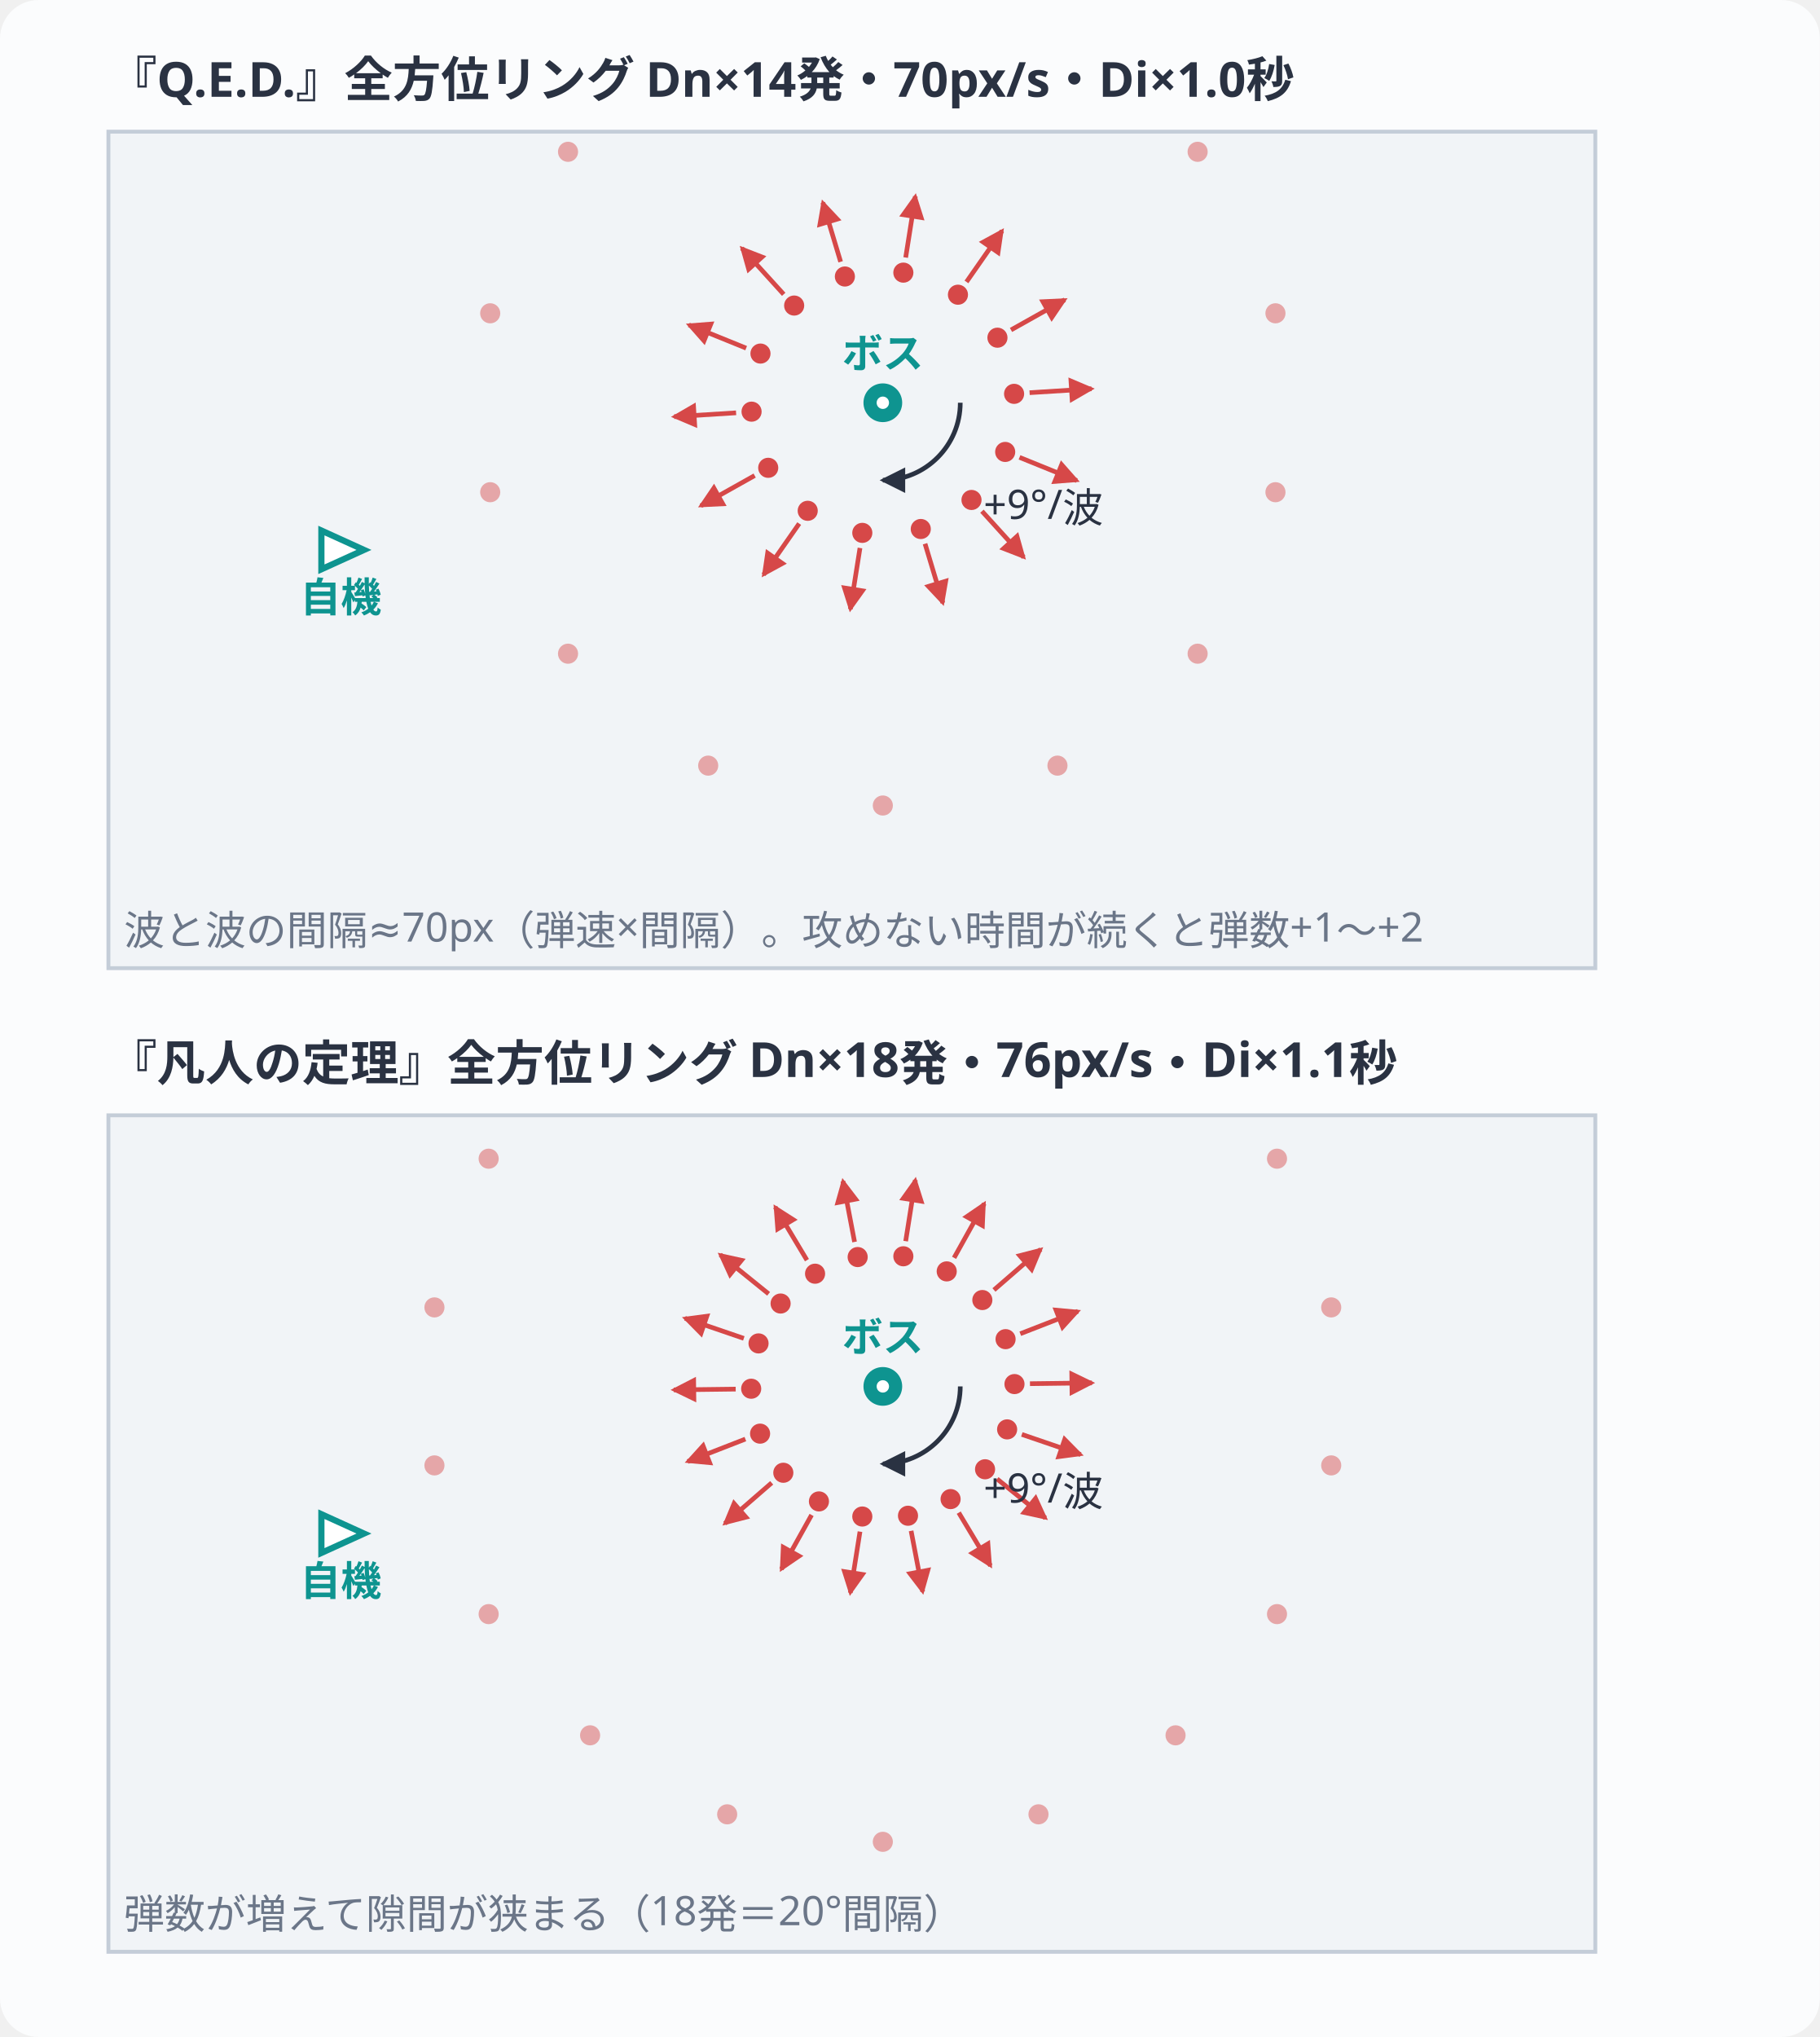
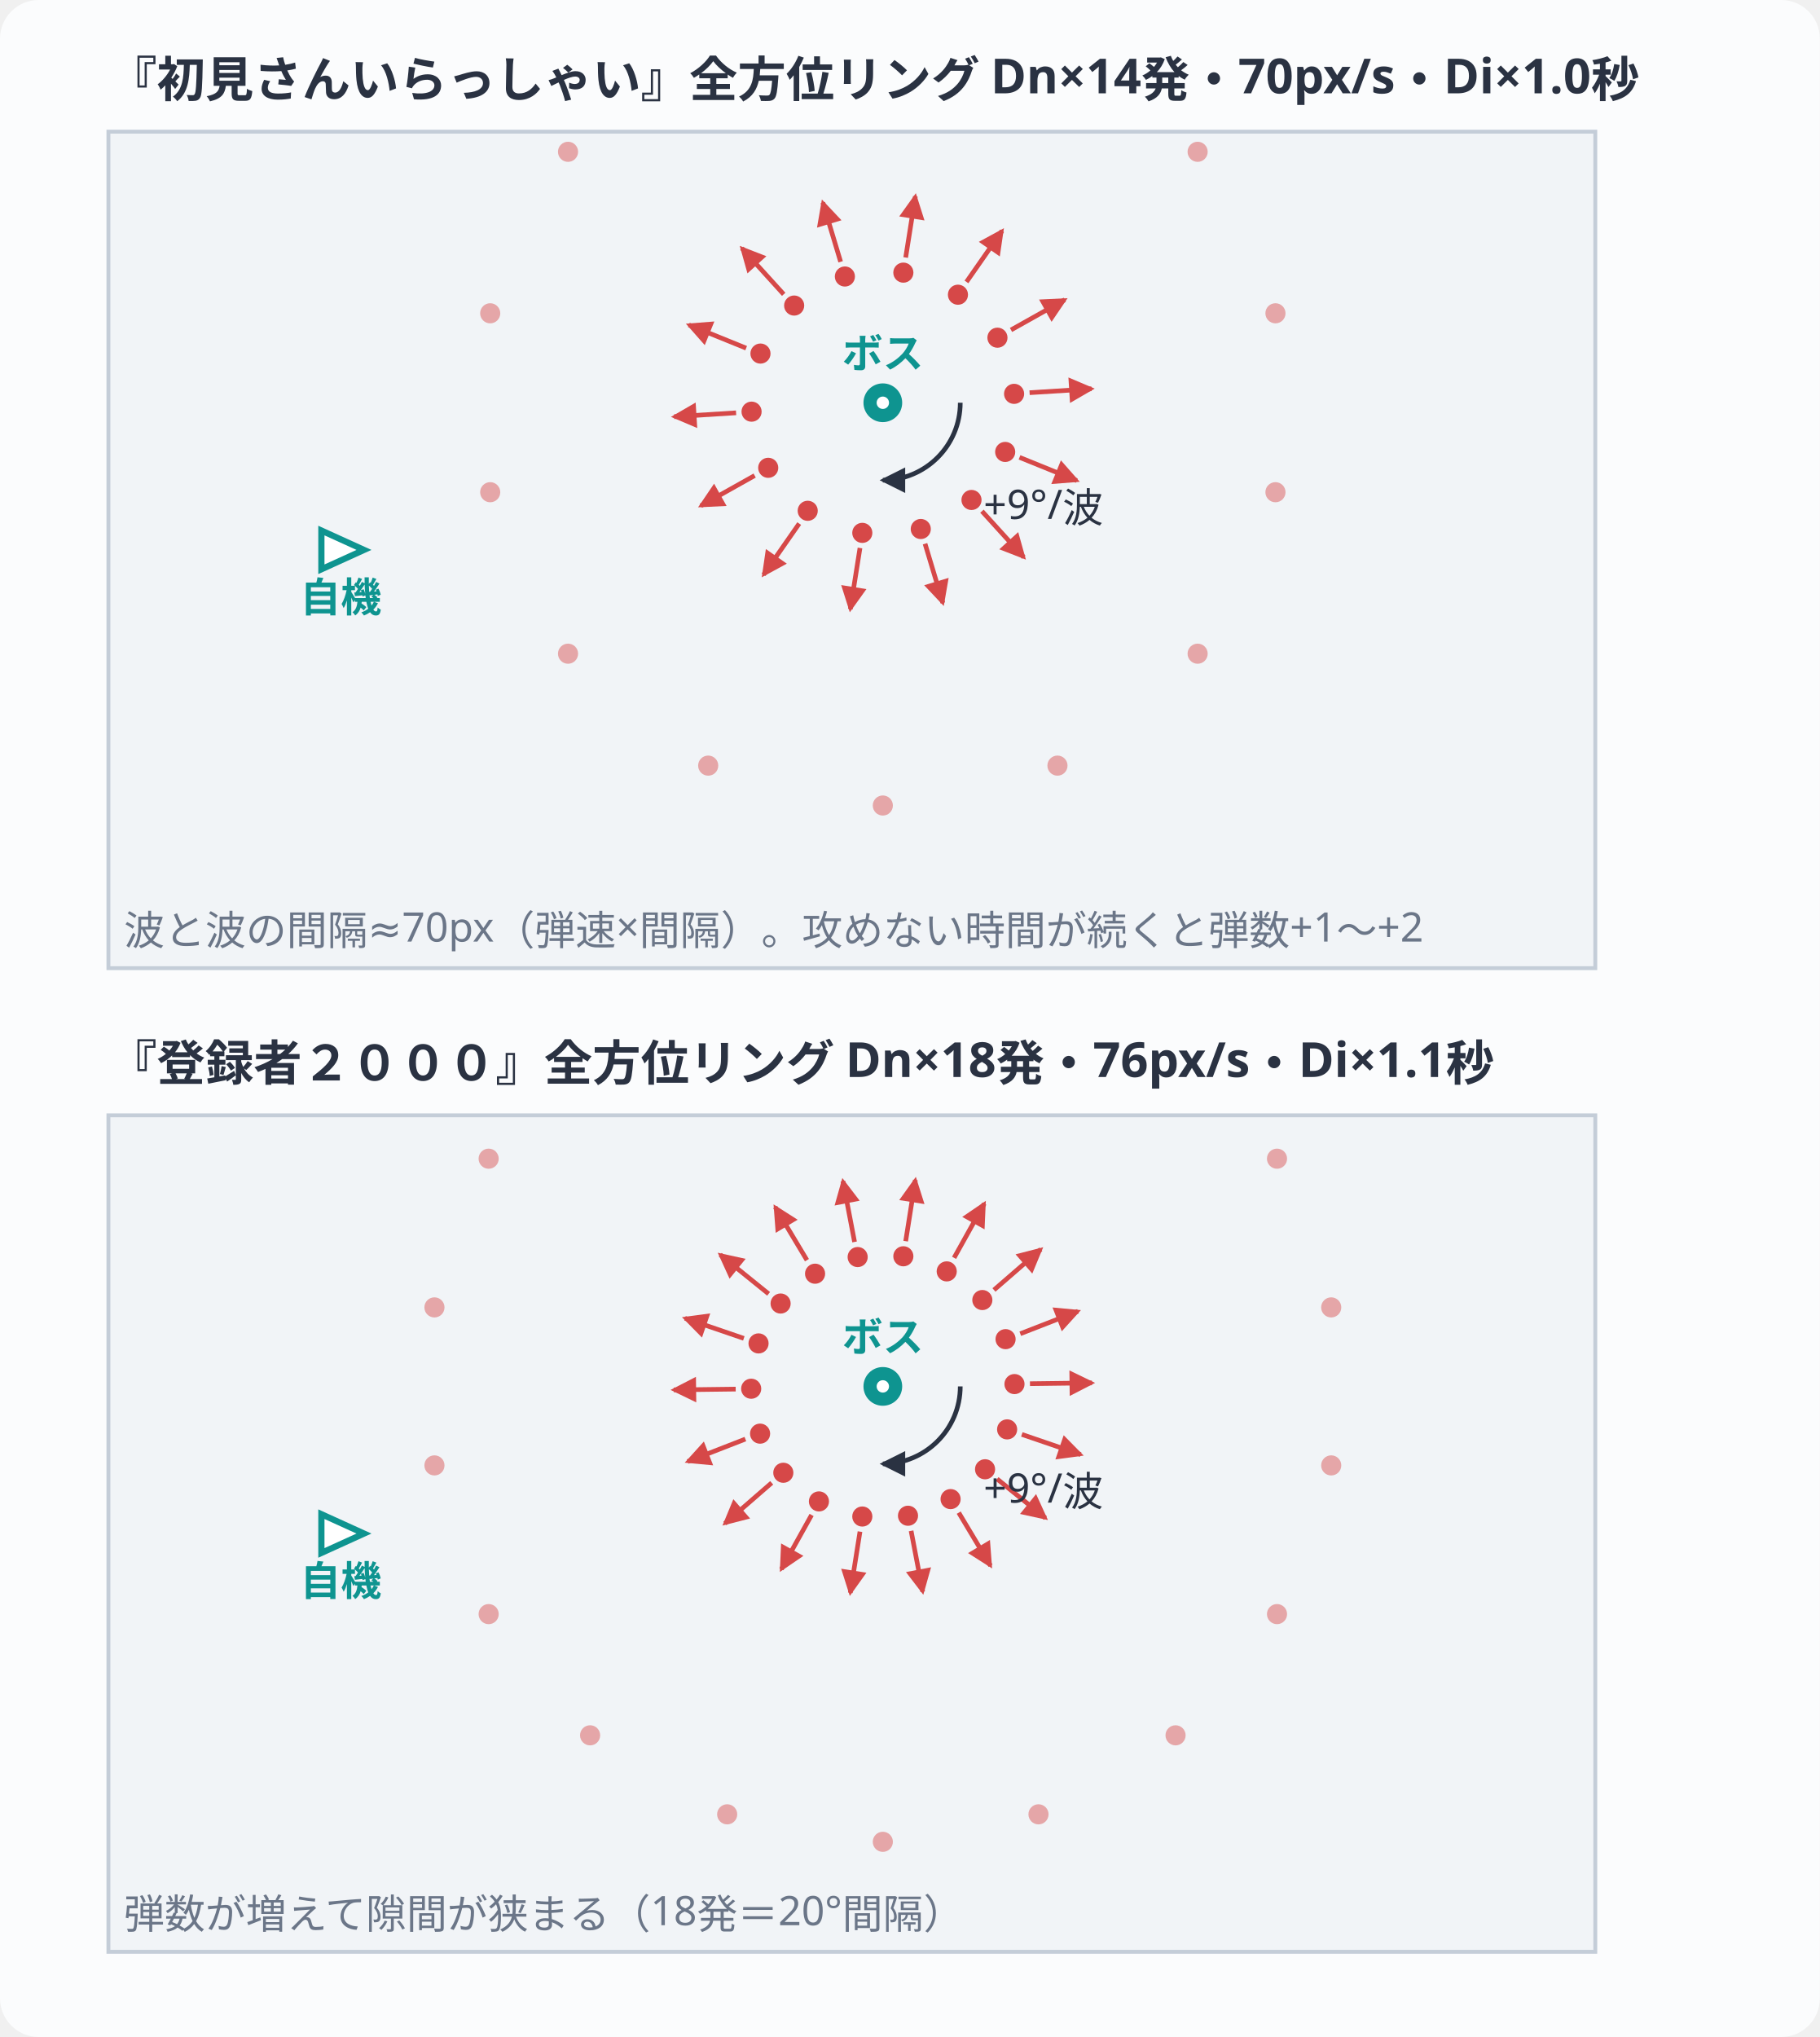
<svg xmlns="http://www.w3.org/2000/svg" viewBox="0 0 470 526" font-family="'Hiragino Sans','Noto Sans JP','Yu Gothic UI',Meiryo,sans-serif">
  <defs>
    <marker id="mI" viewBox="0 0 8 8" refX="7" refY="4" markerWidth="5.5" markerHeight="5.5" orient="auto">
      <path d="M0,0L8,4L0,8z" fill="#2A3242" />
    </marker>
    <marker id="mT" viewBox="0 0 8 8" refX="7" refY="4" markerWidth="5.5" markerHeight="5.5" orient="auto">
      <path d="M0,0L8,4L0,8z" fill="#0E9490" />
    </marker>
    <marker id="mR" viewBox="0 0 8 8" refX="7" refY="4" markerWidth="5.5" markerHeight="5.5" orient="auto">
      <path d="M0,0L8,4L0,8z" fill="#D64848" />
    </marker>
    <marker id="mG" viewBox="0 0 8 8" refX="7" refY="4" markerWidth="6" markerHeight="6" orient="auto">
      <path d="M0,0L8,4L0,8z" fill="#3E9C5C" />
    </marker>
  </defs>
  <rect x="0" y="0" width="470" height="526" rx="10" fill="#FBFCFD" />
-   <text x="28" y="25" font-size="12.5" font-weight="700" fill="#2A3242">『Q.E.D.』全方位リング Dn×14発・70px/s・Di×1.0秒</text>
+   <text x="28" y="25" font-size="12.5" font-weight="700" fill="#2A3242">『初見さんいらっしゃい』全方位リング Dn×14発・70px/s・Di×1.0秒</text>
  <clipPath id="c0">
    <rect x="28" y="34" width="384" height="216" />
  </clipPath>
  <rect x="28" y="34" width="384" height="216" fill="#F1F4F7" stroke="#C4CDD8" />
  <g clip-path="url(#c0)">
    <circle cx="233.3" cy="70.4" r="2.6" fill="#D64848" opacity="1" />
    <line x1="233.9" y1="66.5" x2="236.4" y2="50.7" stroke="#D64848" stroke-width="1.2" opacity="1" marker-end="url(#mR)" />
    <circle cx="228" cy="0" r="2.6" fill="#D64848" opacity="0.45" />
    <circle cx="247.4" cy="76.1" r="2.6" fill="#D64848" opacity="1" />
    <line x1="249.6" y1="72.8" x2="258.8" y2="59.6" stroke="#D64848" stroke-width="1.2" opacity="1" marker-end="url(#mR)" />
    <circle cx="273.1" cy="10.3" r="2.6" fill="#D64848" opacity="0.45" />
    <circle cx="257.6" cy="87.2" r="2.6" fill="#D64848" opacity="1" />
    <line x1="261.1" y1="85.2" x2="275" y2="77.4" stroke="#D64848" stroke-width="1.2" opacity="1" marker-end="url(#mR)" />
    <circle cx="309.3" cy="39.2" r="2.6" fill="#D64848" opacity="0.45" />
    <circle cx="261.9" cy="101.7" r="2.6" fill="#D64848" opacity="1" />
    <line x1="265.9" y1="101.4" x2="281.9" y2="100.4" stroke="#D64848" stroke-width="1.2" opacity="1" marker-end="url(#mR)" />
    <circle cx="329.4" cy="80.9" r="2.6" fill="#D64848" opacity="0.45" />
    <circle cx="259.6" cy="116.7" r="2.6" fill="#D64848" opacity="1" />
    <line x1="263.3" y1="118.1" x2="278.1" y2="124.1" stroke="#D64848" stroke-width="1.2" opacity="1" marker-end="url(#mR)" />
    <circle cx="329.4" cy="127.1" r="2.6" fill="#D64848" opacity="0.45" />
    <circle cx="250.9" cy="129.1" r="2.6" fill="#D64848" opacity="1" />
    <line x1="253.6" y1="132" x2="264.4" y2="143.9" stroke="#D64848" stroke-width="1.2" opacity="1" marker-end="url(#mR)" />
    <circle cx="309.3" cy="168.8" r="2.6" fill="#D64848" opacity="0.45" />
    <circle cx="237.8" cy="136.6" r="2.6" fill="#D64848" opacity="1" />
    <line x1="238.9" y1="140.4" x2="243.5" y2="155.7" stroke="#D64848" stroke-width="1.2" opacity="1" marker-end="url(#mR)" />
    <circle cx="273.1" cy="197.7" r="2.6" fill="#D64848" opacity="0.45" />
    <circle cx="222.7" cy="137.6" r="2.6" fill="#D64848" opacity="1" />
    <line x1="222.1" y1="141.5" x2="219.6" y2="157.3" stroke="#D64848" stroke-width="1.2" opacity="1" marker-end="url(#mR)" />
    <circle cx="228" cy="208" r="2.6" fill="#D64848" opacity="0.45" />
    <circle cx="208.6" cy="131.9" r="2.6" fill="#D64848" opacity="1" />
    <line x1="206.4" y1="135.2" x2="197.2" y2="148.4" stroke="#D64848" stroke-width="1.2" opacity="1" marker-end="url(#mR)" />
    <circle cx="182.9" cy="197.7" r="2.6" fill="#D64848" opacity="0.45" />
    <circle cx="198.4" cy="120.8" r="2.6" fill="#D64848" opacity="1" />
    <line x1="194.9" y1="122.8" x2="181" y2="130.6" stroke="#D64848" stroke-width="1.2" opacity="1" marker-end="url(#mR)" />
    <circle cx="146.7" cy="168.8" r="2.6" fill="#D64848" opacity="0.45" />
    <circle cx="194.1" cy="106.3" r="2.6" fill="#D64848" opacity="1" />
    <line x1="190.1" y1="106.6" x2="174.1" y2="107.6" stroke="#D64848" stroke-width="1.2" opacity="1" marker-end="url(#mR)" />
    <circle cx="126.6" cy="127.1" r="2.6" fill="#D64848" opacity="0.45" />
    <circle cx="196.4" cy="91.3" r="2.6" fill="#D64848" opacity="1" />
    <line x1="192.7" y1="89.9" x2="177.9" y2="83.9" stroke="#D64848" stroke-width="1.2" opacity="1" marker-end="url(#mR)" />
    <circle cx="126.6" cy="80.9" r="2.6" fill="#D64848" opacity="0.45" />
    <circle cx="205.1" cy="78.9" r="2.6" fill="#D64848" opacity="1" />
    <line x1="202.4" y1="76" x2="191.6" y2="64.1" stroke="#D64848" stroke-width="1.2" opacity="1" marker-end="url(#mR)" />
    <circle cx="146.7" cy="39.2" r="2.6" fill="#D64848" opacity="0.45" />
    <circle cx="218.2" cy="71.4" r="2.6" fill="#D64848" opacity="1" />
    <line x1="217.1" y1="67.6" x2="212.5" y2="52.3" stroke="#D64848" stroke-width="1.2" opacity="1" marker-end="url(#mR)" />
    <circle cx="182.9" cy="10.3" r="2.6" fill="#D64848" opacity="0.45" />
    <text x="32" y="244" font-size="10.5" fill="#6B7688" text-anchor="start">波と波の間隔≈70px（弾速×間隔）。攻めない時間が続くと弾数+1〜+2</text>
    <path d="M 248 104 A 20 20 0 0 1 228 124" fill="none" stroke="#2A3242" stroke-width="1.2" marker-end="url(#mI)" />
    <text x="254" y="134" font-size="10.5" fill="#2A3242" text-anchor="start">+9°/波</text>
  </g>
  <circle cx="228" cy="104" r="5" fill="#0E9490" />
  <circle cx="228" cy="104" r="1.6" fill="#fff" />
  <text x="228" y="95" font-size="10.5" fill="#0E9490" font-weight="700" text-anchor="middle">ボス</text>
  <path d="M94,142 L83,137 L83,147 z" fill="#fff" stroke="#0E9490" stroke-width="1.6" />
  <text x="88" y="158" font-size="10.5" fill="#0E9490" font-weight="700" text-anchor="middle">自機</text>
-   <text x="28" y="279" font-size="12.5" font-weight="700" fill="#2A3242">『凡人の定理』全方位リング Dn×18発・76px/s・Di×1.1秒</text>
+   <text x="28" y="279" font-size="12.5" font-weight="700" fill="#2A3242">『登録者２０００』全方位リング Dn×18発・76px/s・Di×1.1秒</text>
  <clipPath id="c1">
    <rect x="28" y="288" width="384" height="216" />
  </clipPath>
  <rect x="28" y="288" width="384" height="216" fill="#F1F4F7" stroke="#C4CDD8" />
  <g clip-path="url(#c1)">
    <circle cx="233.3" cy="324.4" r="2.6" fill="#D64848" opacity="1" />
    <line x1="233.9" y1="320.5" x2="236.4" y2="304.7" stroke="#D64848" stroke-width="1.2" opacity="1" marker-end="url(#mR)" />
    <circle cx="228" cy="240.4" r="2.6" fill="#D64848" opacity="0.45" />
    <circle cx="244.5" cy="328.3" r="2.6" fill="#D64848" opacity="1" />
    <line x1="246.4" y1="324.8" x2="254.2" y2="310.8" stroke="#D64848" stroke-width="1.2" opacity="1" marker-end="url(#mR)" />
    <circle cx="268.2" cy="247.5" r="2.6" fill="#D64848" opacity="0.45" />
    <circle cx="253.7" cy="335.7" r="2.6" fill="#D64848" opacity="1" />
    <line x1="256.7" y1="333.1" x2="268.8" y2="322.6" stroke="#D64848" stroke-width="1.2" opacity="1" marker-end="url(#mR)" />
    <circle cx="303.6" cy="267.9" r="2.6" fill="#D64848" opacity="0.45" />
    <circle cx="259.7" cy="345.8" r="2.6" fill="#D64848" opacity="1" />
    <line x1="263.5" y1="344.4" x2="278.4" y2="338.6" stroke="#D64848" stroke-width="1.2" opacity="1" marker-end="url(#mR)" />
    <circle cx="329.8" cy="299.2" r="2.6" fill="#D64848" opacity="0.45" />
    <circle cx="262" cy="357.4" r="2.6" fill="#D64848" opacity="1" />
    <line x1="266" y1="357.3" x2="282" y2="357.1" stroke="#D64848" stroke-width="1.2" opacity="1" marker-end="url(#mR)" />
    <circle cx="343.8" cy="337.6" r="2.6" fill="#D64848" opacity="0.45" />
    <circle cx="260.1" cy="369.1" r="2.6" fill="#D64848" opacity="1" />
    <line x1="263.9" y1="370.4" x2="279.1" y2="375.6" stroke="#D64848" stroke-width="1.2" opacity="1" marker-end="url(#mR)" />
    <circle cx="343.8" cy="378.4" r="2.6" fill="#D64848" opacity="0.45" />
    <circle cx="254.4" cy="379.4" r="2.6" fill="#D64848" opacity="1" />
    <line x1="257.5" y1="381.9" x2="270" y2="392" stroke="#D64848" stroke-width="1.2" opacity="1" marker-end="url(#mR)" />
    <circle cx="329.8" cy="416.8" r="2.6" fill="#D64848" opacity="0.45" />
    <circle cx="245.5" cy="387.1" r="2.6" fill="#D64848" opacity="1" />
    <line x1="247.6" y1="390.6" x2="255.8" y2="404.3" stroke="#D64848" stroke-width="1.2" opacity="1" marker-end="url(#mR)" />
    <circle cx="303.6" cy="448.1" r="2.6" fill="#D64848" opacity="0.45" />
    <circle cx="234.5" cy="391.4" r="2.6" fill="#D64848" opacity="1" />
    <line x1="235.3" y1="395.3" x2="238.3" y2="411" stroke="#D64848" stroke-width="1.2" opacity="1" marker-end="url(#mR)" />
    <circle cx="268.2" cy="468.5" r="2.6" fill="#D64848" opacity="0.45" />
    <circle cx="222.7" cy="391.6" r="2.6" fill="#D64848" opacity="1" />
    <line x1="222.1" y1="395.5" x2="219.6" y2="411.3" stroke="#D64848" stroke-width="1.2" opacity="1" marker-end="url(#mR)" />
    <circle cx="228" cy="475.6" r="2.6" fill="#D64848" opacity="0.45" />
    <circle cx="211.5" cy="387.7" r="2.6" fill="#D64848" opacity="1" />
    <line x1="209.6" y1="391.2" x2="201.8" y2="405.2" stroke="#D64848" stroke-width="1.2" opacity="1" marker-end="url(#mR)" />
    <circle cx="187.8" cy="468.5" r="2.6" fill="#D64848" opacity="0.45" />
    <circle cx="202.3" cy="380.3" r="2.6" fill="#D64848" opacity="1" />
    <line x1="199.3" y1="382.9" x2="187.2" y2="393.4" stroke="#D64848" stroke-width="1.2" opacity="1" marker-end="url(#mR)" />
    <circle cx="152.4" cy="448.1" r="2.6" fill="#D64848" opacity="0.45" />
    <circle cx="196.3" cy="370.2" r="2.6" fill="#D64848" opacity="1" />
    <line x1="192.5" y1="371.6" x2="177.6" y2="377.4" stroke="#D64848" stroke-width="1.2" opacity="1" marker-end="url(#mR)" />
    <circle cx="126.2" cy="416.8" r="2.6" fill="#D64848" opacity="0.45" />
    <circle cx="194" cy="358.6" r="2.6" fill="#D64848" opacity="1" />
    <line x1="190" y1="358.7" x2="174" y2="358.9" stroke="#D64848" stroke-width="1.2" opacity="1" marker-end="url(#mR)" />
    <circle cx="112.2" cy="378.4" r="2.6" fill="#D64848" opacity="0.45" />
    <circle cx="195.9" cy="346.9" r="2.6" fill="#D64848" opacity="1" />
    <line x1="192.1" y1="345.6" x2="176.9" y2="340.4" stroke="#D64848" stroke-width="1.2" opacity="1" marker-end="url(#mR)" />
    <circle cx="112.2" cy="337.6" r="2.6" fill="#D64848" opacity="0.45" />
    <circle cx="201.6" cy="336.6" r="2.6" fill="#D64848" opacity="1" />
    <line x1="198.5" y1="334.1" x2="186" y2="324" stroke="#D64848" stroke-width="1.2" opacity="1" marker-end="url(#mR)" />
    <circle cx="126.2" cy="299.2" r="2.6" fill="#D64848" opacity="0.45" />
    <circle cx="210.5" cy="328.9" r="2.6" fill="#D64848" opacity="1" />
    <line x1="208.4" y1="325.4" x2="200.2" y2="311.7" stroke="#D64848" stroke-width="1.2" opacity="1" marker-end="url(#mR)" />
    <circle cx="152.4" cy="267.9" r="2.6" fill="#D64848" opacity="0.45" />
    <circle cx="221.5" cy="324.6" r="2.6" fill="#D64848" opacity="1" />
    <line x1="220.7" y1="320.7" x2="217.7" y2="305" stroke="#D64848" stroke-width="1.2" opacity="1" marker-end="url(#mR)" />
    <circle cx="187.8" cy="247.5" r="2.6" fill="#D64848" opacity="0.45" />
    <text x="32" y="498" font-size="10.5" fill="#6B7688" text-anchor="start">弾数が増えて隙間が狭まる（18発＝20°間隔）</text>
    <path d="M 248 358 A 20 20 0 0 1 228 378" fill="none" stroke="#2A3242" stroke-width="1.2" marker-end="url(#mI)" />
    <text x="254" y="388" font-size="10.5" fill="#2A3242" text-anchor="start">+9°/波</text>
  </g>
  <circle cx="228" cy="358" r="5" fill="#0E9490" />
  <circle cx="228" cy="358" r="1.6" fill="#fff" />
  <text x="228" y="349" font-size="10.5" fill="#0E9490" font-weight="700" text-anchor="middle">ボス</text>
  <path d="M94,396 L83,391 L83,401 z" fill="#fff" stroke="#0E9490" stroke-width="1.6" />
  <text x="88" y="412" font-size="10.5" fill="#0E9490" font-weight="700" text-anchor="middle">自機</text>
</svg>
